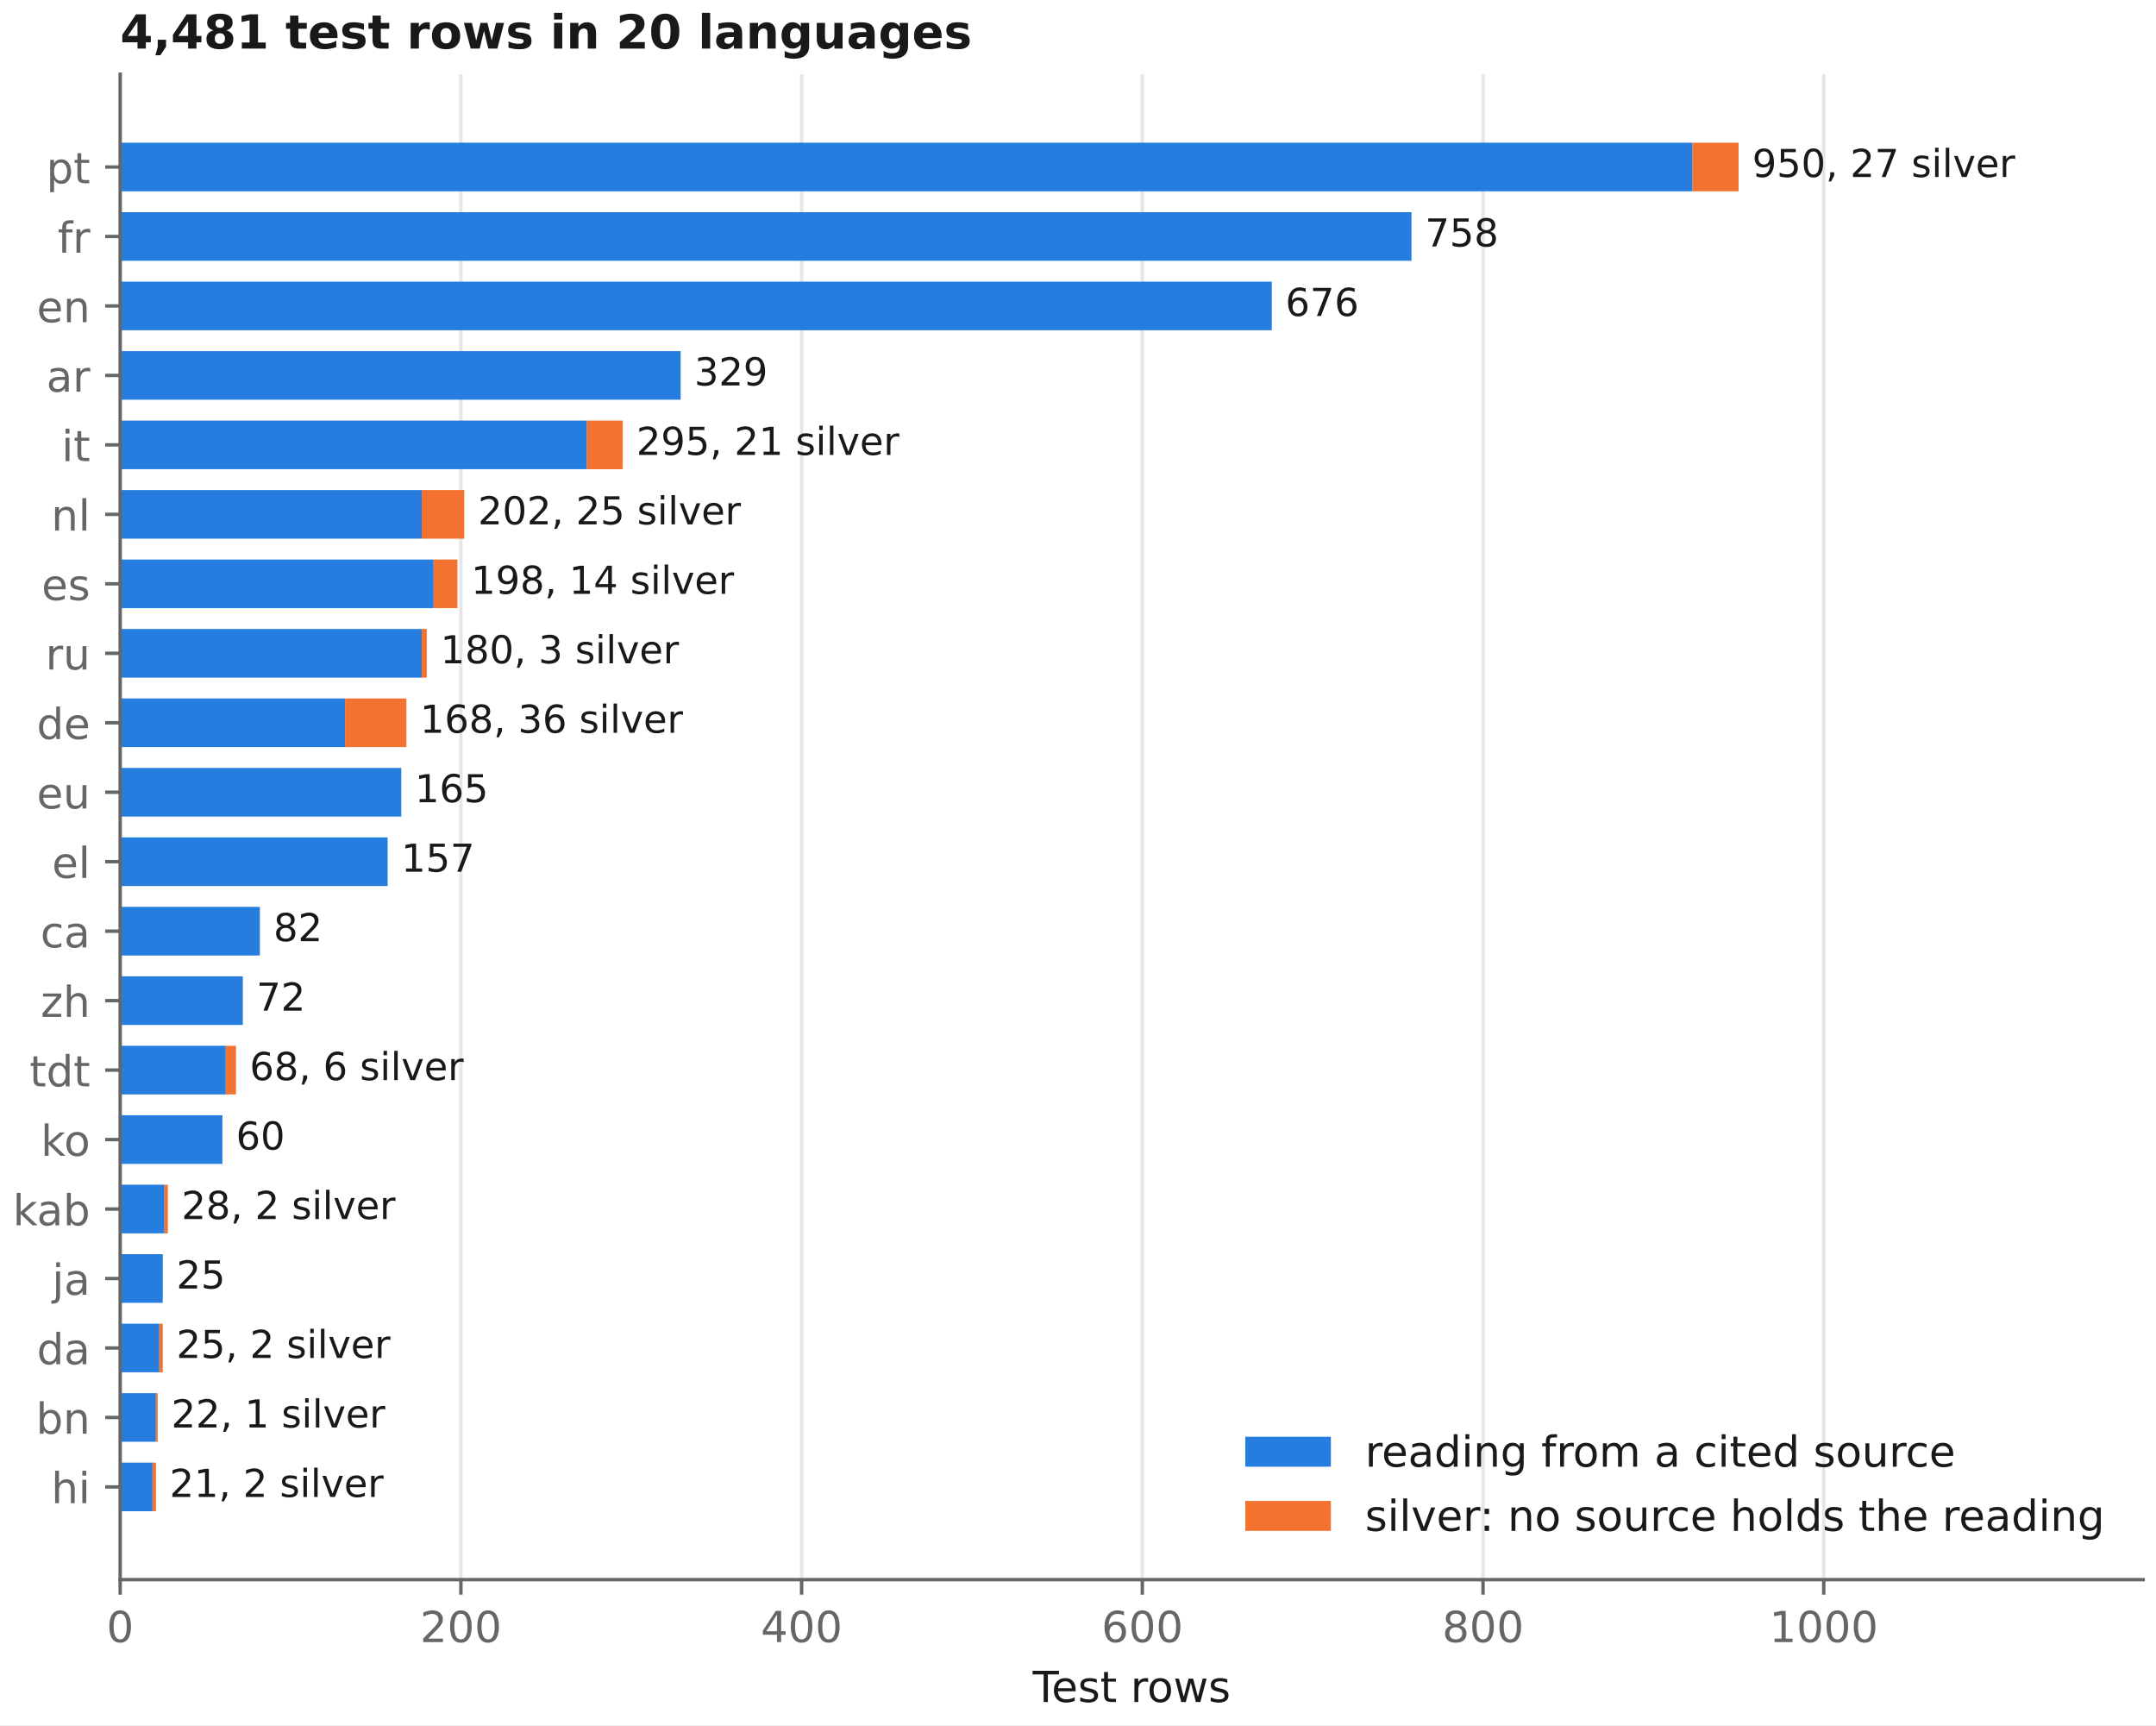
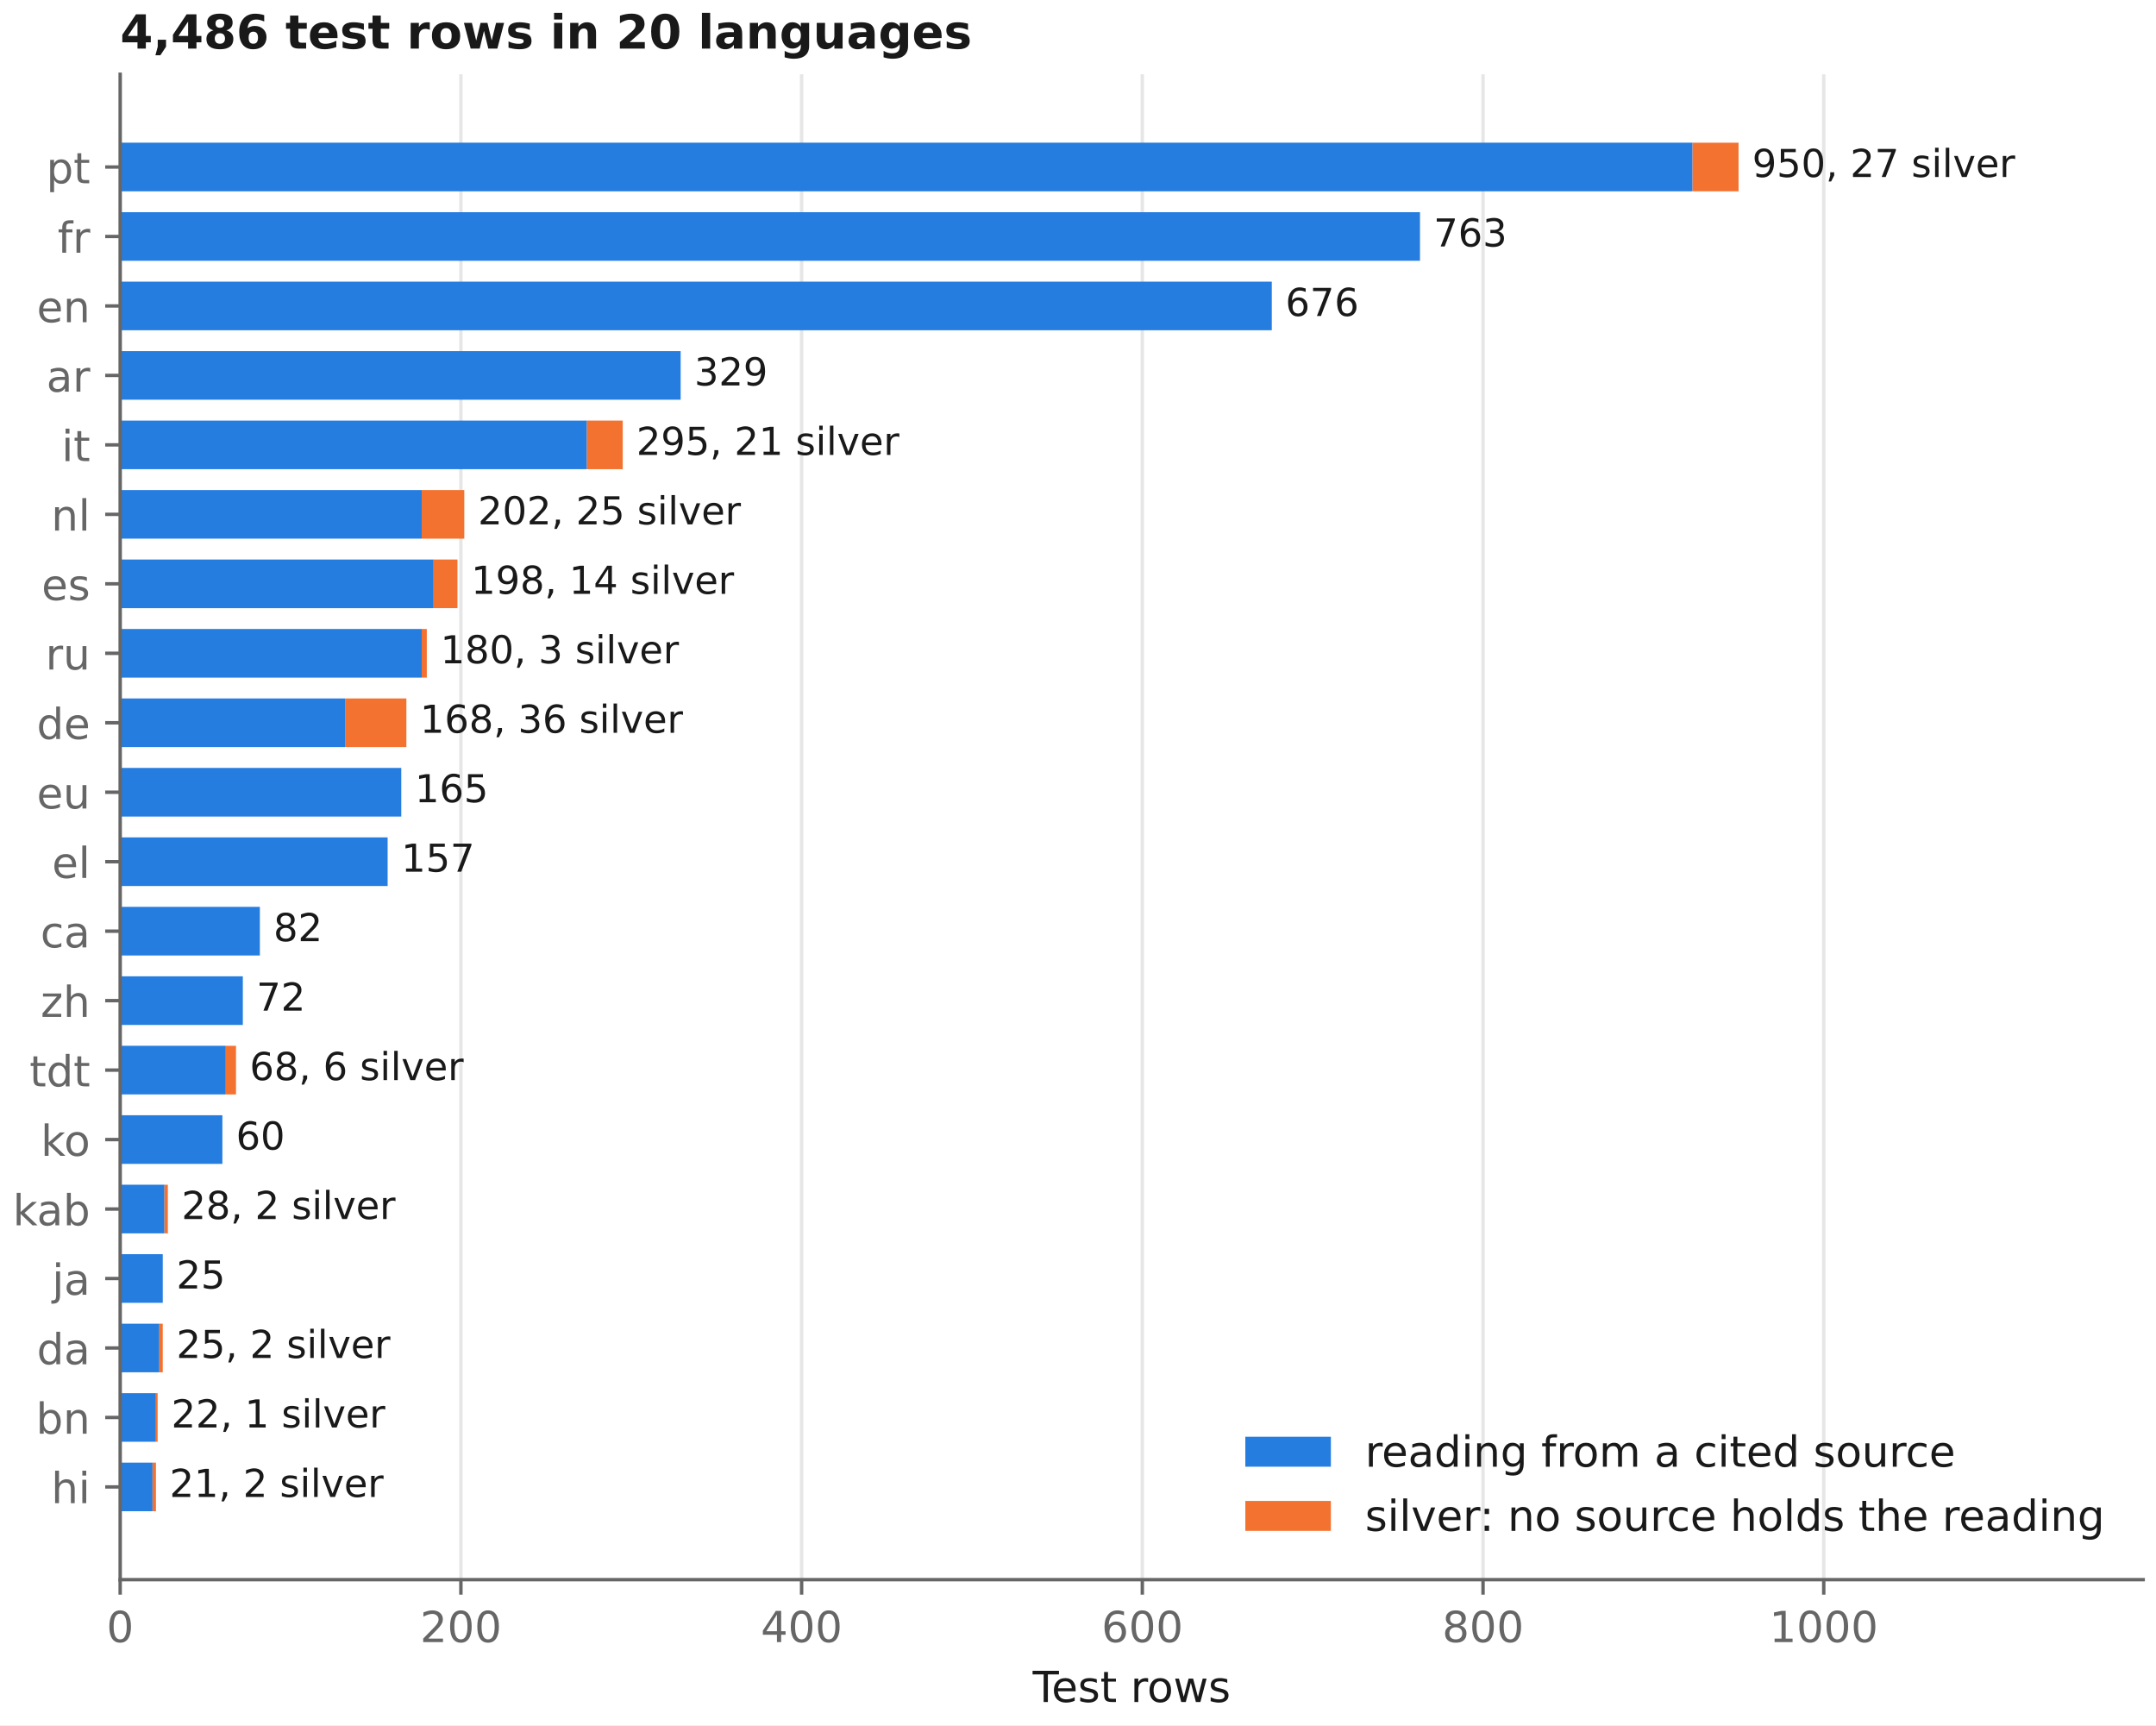
<svg xmlns="http://www.w3.org/2000/svg" xmlns:xlink="http://www.w3.org/1999/xlink" width="504pt" height="403.2pt" viewBox="0 0 504 403.2" version="1.1">
  <defs>
    <style type="text/css">*{stroke-linejoin: round; stroke-linecap: butt}</style>
  </defs>
  <g id="figure_1">
    <g id="patch_1">
      <path d="M 0 403.2  L 504 403.2  L 504 0  L 0 0  z " style="fill: #ffffff" />
    </g>
    <g id="axes_1">
      <g id="patch_2">
        <path d="M 28.092 369.2  L 501 369.2  L 501 17.359  L 28.092 17.359  z " style="fill: #ffffff" />
      </g>
      <g id="matplotlib.axis_1">
        <g id="xtick_1">
          <g id="line2d_1">
            <path d="M 28.092 369.2  L 28.092 17.359  " clip-path="url(#p5c27b86c89)" style="fill: none; stroke: #e6e6e6; stroke-width: 0.8; stroke-linecap: square" />
          </g>
          <g id="line2d_2">
            <defs>
              <path id="m0db574f044" d="M 0 0  L 0 3.5  " style="stroke: #666666; stroke-width: 0.8" />
            </defs>
            <g>
              <use xlink:href="#m0db574f044" x="28.092" y="369.2" style="fill: #666666; stroke: #666666; stroke-width: 0.8" />
            </g>
          </g>
          <g id="text_1">
            <text style="font-size: 10px; font-family: 'DejaVu Sans', 'Bitstream Vera Sans', 'Computer Modern Sans Serif', 'Lucida Grande', 'Verdana', 'Geneva', 'Lucid', 'Arial', 'Helvetica', 'Avant Garde', sans-serif; text-anchor: middle; fill: #666666" x="28.092" y="383.797" transform="rotate(-0 28.09243 383.7974)">0</text>
          </g>
        </g>
        <g id="xtick_2">
          <g id="line2d_3">
            <path d="M 107.74 369.2  L 107.74 17.359  " clip-path="url(#p5c27b86c89)" style="fill: none; stroke: #e6e6e6; stroke-width: 0.8; stroke-linecap: square" />
          </g>
          <g id="line2d_4">
            <g>
              <use xlink:href="#m0db574f044" x="107.74" y="369.2" style="fill: #666666; stroke: #666666; stroke-width: 0.8" />
            </g>
          </g>
          <g id="text_2">
            <text style="font-size: 10px; font-family: 'DejaVu Sans', 'Bitstream Vera Sans', 'Computer Modern Sans Serif', 'Lucida Grande', 'Verdana', 'Geneva', 'Lucid', 'Arial', 'Helvetica', 'Avant Garde', sans-serif; text-anchor: middle; fill: #666666" x="107.74" y="383.797" transform="rotate(-0 107.74 383.7974)">200</text>
          </g>
        </g>
        <g id="xtick_3">
          <g id="line2d_5">
            <path d="M 187.388 369.2  L 187.388 17.359  " clip-path="url(#p5c27b86c89)" style="fill: none; stroke: #e6e6e6; stroke-width: 0.8; stroke-linecap: square" />
          </g>
          <g id="line2d_6">
            <g>
              <use xlink:href="#m0db574f044" x="187.388" y="369.2" style="fill: #666666; stroke: #666666; stroke-width: 0.8" />
            </g>
          </g>
          <g id="text_3">
            <text style="font-size: 10px; font-family: 'DejaVu Sans', 'Bitstream Vera Sans', 'Computer Modern Sans Serif', 'Lucida Grande', 'Verdana', 'Geneva', 'Lucid', 'Arial', 'Helvetica', 'Avant Garde', sans-serif; text-anchor: middle; fill: #666666" x="187.388" y="383.797" transform="rotate(-0 187.3875 383.7974)">400</text>
          </g>
        </g>
        <g id="xtick_4">
          <g id="line2d_7">
            <path d="M 267.035 369.2  L 267.035 17.359  " clip-path="url(#p5c27b86c89)" style="fill: none; stroke: #e6e6e6; stroke-width: 0.8; stroke-linecap: square" />
          </g>
          <g id="line2d_8">
            <g>
              <use xlink:href="#m0db574f044" x="267.035" y="369.2" style="fill: #666666; stroke: #666666; stroke-width: 0.8" />
            </g>
          </g>
          <g id="text_4">
            <text style="font-size: 10px; font-family: 'DejaVu Sans', 'Bitstream Vera Sans', 'Computer Modern Sans Serif', 'Lucida Grande', 'Verdana', 'Geneva', 'Lucid', 'Arial', 'Helvetica', 'Avant Garde', sans-serif; text-anchor: middle; fill: #666666" x="267.035" y="383.797" transform="rotate(-0 267.0351 383.7974)">600</text>
          </g>
        </g>
        <g id="xtick_5">
          <g id="line2d_9">
            <path d="M 346.683 369.2  L 346.683 17.359  " clip-path="url(#p5c27b86c89)" style="fill: none; stroke: #e6e6e6; stroke-width: 0.8; stroke-linecap: square" />
          </g>
          <g id="line2d_10">
            <g>
              <use xlink:href="#m0db574f044" x="346.683" y="369.2" style="fill: #666666; stroke: #666666; stroke-width: 0.8" />
            </g>
          </g>
          <g id="text_5">
            <text style="font-size: 10px; font-family: 'DejaVu Sans', 'Bitstream Vera Sans', 'Computer Modern Sans Serif', 'Lucida Grande', 'Verdana', 'Geneva', 'Lucid', 'Arial', 'Helvetica', 'Avant Garde', sans-serif; text-anchor: middle; fill: #666666" x="346.683" y="383.797" transform="rotate(-0 346.6826 383.7974)">800</text>
          </g>
        </g>
        <g id="xtick_6">
          <g id="line2d_11">
            <path d="M 426.33 369.2  L 426.33 17.359  " clip-path="url(#p5c27b86c89)" style="fill: none; stroke: #e6e6e6; stroke-width: 0.8; stroke-linecap: square" />
          </g>
          <g id="line2d_12">
            <g>
              <use xlink:href="#m0db574f044" x="426.33" y="369.2" style="fill: #666666; stroke: #666666; stroke-width: 0.8" />
            </g>
          </g>
          <g id="text_6">
            <text style="font-size: 10px; font-family: 'DejaVu Sans', 'Bitstream Vera Sans', 'Computer Modern Sans Serif', 'Lucida Grande', 'Verdana', 'Geneva', 'Lucid', 'Arial', 'Helvetica', 'Avant Garde', sans-serif; text-anchor: middle; fill: #666666" x="426.33" y="383.797" transform="rotate(-0 426.3302 383.7974)">1000</text>
          </g>
        </g>
        <g id="text_7">
          <text style="font-size: 10px; font-family: 'DejaVu Sans', 'Bitstream Vera Sans', 'Computer Modern Sans Serif', 'Lucida Grande', 'Verdana', 'Geneva', 'Lucid', 'Arial', 'Helvetica', 'Avant Garde', sans-serif; text-anchor: middle; fill: #191919" x="264.546" y="397.797" transform="rotate(-0 264.5461 397.7974)">Test rows</text>
        </g>
      </g>
      <g id="matplotlib.axis_2">
        <g id="ytick_1">
          <g id="line2d_13">
            <defs>
              <path id="m9a97e96fcf" d="M 0 0  L -3.5 0  " style="stroke: #666666; stroke-width: 0.8" />
            </defs>
            <g>
              <use xlink:href="#m9a97e96fcf" x="28.092" y="347.524" style="fill: #666666; stroke: #666666; stroke-width: 0.8" />
            </g>
          </g>
          <g id="text_8">
            <text style="font-size: 10px; font-family: 'DejaVu Sans', 'Bitstream Vera Sans', 'Computer Modern Sans Serif', 'Lucida Grande', 'Verdana', 'Geneva', 'Lucid', 'Arial', 'Helvetica', 'Avant Garde', sans-serif; text-anchor: end; fill: #666666" x="21.092" y="351.323" transform="rotate(-0 21.09243 351.3235)">hi</text>
          </g>
        </g>
        <g id="ytick_2">
          <g id="line2d_14">
            <g>
              <use xlink:href="#m9a97e96fcf" x="28.092" y="331.288" style="fill: #666666; stroke: #666666; stroke-width: 0.8" />
            </g>
          </g>
          <g id="text_9">
            <text style="font-size: 10px; font-family: 'DejaVu Sans', 'Bitstream Vera Sans', 'Computer Modern Sans Serif', 'Lucida Grande', 'Verdana', 'Geneva', 'Lucid', 'Arial', 'Helvetica', 'Avant Garde', sans-serif; text-anchor: end; fill: #666666" x="21.092" y="335.087" transform="rotate(-0 21.09243 335.0872)">bn</text>
          </g>
        </g>
        <g id="ytick_3">
          <g id="line2d_15">
            <g>
              <use xlink:href="#m9a97e96fcf" x="28.092" y="315.052" style="fill: #666666; stroke: #666666; stroke-width: 0.8" />
            </g>
          </g>
          <g id="text_10">
            <text style="font-size: 10px; font-family: 'DejaVu Sans', 'Bitstream Vera Sans', 'Computer Modern Sans Serif', 'Lucida Grande', 'Verdana', 'Geneva', 'Lucid', 'Arial', 'Helvetica', 'Avant Garde', sans-serif; text-anchor: end; fill: #666666" x="21.092" y="318.851" transform="rotate(-0 21.09243 318.8508)">da</text>
          </g>
        </g>
        <g id="ytick_4">
          <g id="line2d_16">
            <g>
              <use xlink:href="#m9a97e96fcf" x="28.092" y="298.815" style="fill: #666666; stroke: #666666; stroke-width: 0.8" />
            </g>
          </g>
          <g id="text_11">
            <text style="font-size: 10px; font-family: 'DejaVu Sans', 'Bitstream Vera Sans', 'Computer Modern Sans Serif', 'Lucida Grande', 'Verdana', 'Geneva', 'Lucid', 'Arial', 'Helvetica', 'Avant Garde', sans-serif; text-anchor: end; fill: #666666" x="21.092" y="302.614" transform="rotate(-0 21.09243 302.6145)">ja</text>
          </g>
        </g>
        <g id="ytick_5">
          <g id="line2d_17">
            <g>
              <use xlink:href="#m9a97e96fcf" x="28.092" y="282.579" style="fill: #666666; stroke: #666666; stroke-width: 0.8" />
            </g>
          </g>
          <g id="text_12">
            <text style="font-size: 10px; font-family: 'DejaVu Sans', 'Bitstream Vera Sans', 'Computer Modern Sans Serif', 'Lucida Grande', 'Verdana', 'Geneva', 'Lucid', 'Arial', 'Helvetica', 'Avant Garde', sans-serif; text-anchor: end; fill: #666666" x="21.092" y="286.378" transform="rotate(-0 21.09243 286.3782)">kab</text>
          </g>
        </g>
        <g id="ytick_6">
          <g id="line2d_18">
            <g>
              <use xlink:href="#m9a97e96fcf" x="28.092" y="266.343" style="fill: #666666; stroke: #666666; stroke-width: 0.8" />
            </g>
          </g>
          <g id="text_13">
            <text style="font-size: 10px; font-family: 'DejaVu Sans', 'Bitstream Vera Sans', 'Computer Modern Sans Serif', 'Lucida Grande', 'Verdana', 'Geneva', 'Lucid', 'Arial', 'Helvetica', 'Avant Garde', sans-serif; text-anchor: end; fill: #666666" x="21.092" y="270.142" transform="rotate(-0 21.09243 270.1418)">ko</text>
          </g>
        </g>
        <g id="ytick_7">
          <g id="line2d_19">
            <g>
              <use xlink:href="#m9a97e96fcf" x="28.092" y="250.106" style="fill: #666666; stroke: #666666; stroke-width: 0.8" />
            </g>
          </g>
          <g id="text_14">
            <text style="font-size: 10px; font-family: 'DejaVu Sans', 'Bitstream Vera Sans', 'Computer Modern Sans Serif', 'Lucida Grande', 'Verdana', 'Geneva', 'Lucid', 'Arial', 'Helvetica', 'Avant Garde', sans-serif; text-anchor: end; fill: #666666" x="21.092" y="253.906" transform="rotate(-0 21.09243 253.9055)">tdt</text>
          </g>
        </g>
        <g id="ytick_8">
          <g id="line2d_20">
            <g>
              <use xlink:href="#m9a97e96fcf" x="28.092" y="233.87" style="fill: #666666; stroke: #666666; stroke-width: 0.8" />
            </g>
          </g>
          <g id="text_15">
            <text style="font-size: 10px; font-family: 'DejaVu Sans', 'Bitstream Vera Sans', 'Computer Modern Sans Serif', 'Lucida Grande', 'Verdana', 'Geneva', 'Lucid', 'Arial', 'Helvetica', 'Avant Garde', sans-serif; text-anchor: end; fill: #666666" x="21.092" y="237.669" transform="rotate(-0 21.09243 237.6692)">zh</text>
          </g>
        </g>
        <g id="ytick_9">
          <g id="line2d_21">
            <g>
              <use xlink:href="#m9a97e96fcf" x="28.092" y="217.634" style="fill: #666666; stroke: #666666; stroke-width: 0.8" />
            </g>
          </g>
          <g id="text_16">
            <text style="font-size: 10px; font-family: 'DejaVu Sans', 'Bitstream Vera Sans', 'Computer Modern Sans Serif', 'Lucida Grande', 'Verdana', 'Geneva', 'Lucid', 'Arial', 'Helvetica', 'Avant Garde', sans-serif; text-anchor: end; fill: #666666" x="21.092" y="221.432" transform="rotate(-0 21.09243 221.4325)">ca</text>
          </g>
        </g>
        <g id="ytick_10">
          <g id="line2d_22">
            <g>
              <use xlink:href="#m9a97e96fcf" x="28.092" y="201.397" style="fill: #666666; stroke: #666666; stroke-width: 0.8" />
            </g>
          </g>
          <g id="text_17">
            <text style="font-size: 10px; font-family: 'DejaVu Sans', 'Bitstream Vera Sans', 'Computer Modern Sans Serif', 'Lucida Grande', 'Verdana', 'Geneva', 'Lucid', 'Arial', 'Helvetica', 'Avant Garde', sans-serif; text-anchor: end; fill: #666666" x="21.092" y="205.197" transform="rotate(-0 21.09243 205.1965)">el</text>
          </g>
        </g>
        <g id="ytick_11">
          <g id="line2d_23">
            <g>
              <use xlink:href="#m9a97e96fcf" x="28.092" y="185.161" style="fill: #666666; stroke: #666666; stroke-width: 0.8" />
            </g>
          </g>
          <g id="text_18">
            <text style="font-size: 10px; font-family: 'DejaVu Sans', 'Bitstream Vera Sans', 'Computer Modern Sans Serif', 'Lucida Grande', 'Verdana', 'Geneva', 'Lucid', 'Arial', 'Helvetica', 'Avant Garde', sans-serif; text-anchor: end; fill: #666666" x="21.092" y="188.96" transform="rotate(-0 21.09243 188.9598)">eu</text>
          </g>
        </g>
        <g id="ytick_12">
          <g id="line2d_24">
            <g>
              <use xlink:href="#m9a97e96fcf" x="28.092" y="168.925" style="fill: #666666; stroke: #666666; stroke-width: 0.8" />
            </g>
          </g>
          <g id="text_19">
            <text style="font-size: 10px; font-family: 'DejaVu Sans', 'Bitstream Vera Sans', 'Computer Modern Sans Serif', 'Lucida Grande', 'Verdana', 'Geneva', 'Lucid', 'Arial', 'Helvetica', 'Avant Garde', sans-serif; text-anchor: end; fill: #666666" x="21.092" y="172.724" transform="rotate(-0 21.09243 172.7239)">de</text>
          </g>
        </g>
        <g id="ytick_13">
          <g id="line2d_25">
            <g>
              <use xlink:href="#m9a97e96fcf" x="28.092" y="152.688" style="fill: #666666; stroke: #666666; stroke-width: 0.8" />
            </g>
          </g>
          <g id="text_20">
            <text style="font-size: 10px; font-family: 'DejaVu Sans', 'Bitstream Vera Sans', 'Computer Modern Sans Serif', 'Lucida Grande', 'Verdana', 'Geneva', 'Lucid', 'Arial', 'Helvetica', 'Avant Garde', sans-serif; text-anchor: end; fill: #666666" x="21.092" y="156.487" transform="rotate(-0 21.09243 156.4871)">ru</text>
          </g>
        </g>
        <g id="ytick_14">
          <g id="line2d_26">
            <g>
              <use xlink:href="#m9a97e96fcf" x="28.092" y="136.452" style="fill: #666666; stroke: #666666; stroke-width: 0.8" />
            </g>
          </g>
          <g id="text_21">
            <text style="font-size: 10px; font-family: 'DejaVu Sans', 'Bitstream Vera Sans', 'Computer Modern Sans Serif', 'Lucida Grande', 'Verdana', 'Geneva', 'Lucid', 'Arial', 'Helvetica', 'Avant Garde', sans-serif; text-anchor: end; fill: #666666" x="21.092" y="140.251" transform="rotate(-0 21.09243 140.2508)">es</text>
          </g>
        </g>
        <g id="ytick_15">
          <g id="line2d_27">
            <g>
              <use xlink:href="#m9a97e96fcf" x="28.092" y="120.216" style="fill: #666666; stroke: #666666; stroke-width: 0.8" />
            </g>
          </g>
          <g id="text_22">
            <text style="font-size: 10px; font-family: 'DejaVu Sans', 'Bitstream Vera Sans', 'Computer Modern Sans Serif', 'Lucida Grande', 'Verdana', 'Geneva', 'Lucid', 'Arial', 'Helvetica', 'Avant Garde', sans-serif; text-anchor: end; fill: #666666" x="21.092" y="124.015" transform="rotate(-0 21.09243 124.0149)">nl</text>
          </g>
        </g>
        <g id="ytick_16">
          <g id="line2d_28">
            <g>
              <use xlink:href="#m9a97e96fcf" x="28.092" y="103.979" style="fill: #666666; stroke: #666666; stroke-width: 0.8" />
            </g>
          </g>
          <g id="text_23">
            <text style="font-size: 10px; font-family: 'DejaVu Sans', 'Bitstream Vera Sans', 'Computer Modern Sans Serif', 'Lucida Grande', 'Verdana', 'Geneva', 'Lucid', 'Arial', 'Helvetica', 'Avant Garde', sans-serif; text-anchor: end; fill: #666666" x="21.092" y="107.779" transform="rotate(-0 21.09243 107.7786)">it</text>
          </g>
        </g>
        <g id="ytick_17">
          <g id="line2d_29">
            <g>
              <use xlink:href="#m9a97e96fcf" x="28.092" y="87.743" style="fill: #666666; stroke: #666666; stroke-width: 0.8" />
            </g>
          </g>
          <g id="text_24">
            <text style="font-size: 10px; font-family: 'DejaVu Sans', 'Bitstream Vera Sans', 'Computer Modern Sans Serif', 'Lucida Grande', 'Verdana', 'Geneva', 'Lucid', 'Arial', 'Helvetica', 'Avant Garde', sans-serif; text-anchor: end; fill: #666666" x="21.092" y="91.542" transform="rotate(-0 21.09243 91.54183)">ar</text>
          </g>
        </g>
        <g id="ytick_18">
          <g id="line2d_30">
            <g>
              <use xlink:href="#m9a97e96fcf" x="28.092" y="71.507" style="fill: #666666; stroke: #666666; stroke-width: 0.8" />
            </g>
          </g>
          <g id="text_25">
            <text style="font-size: 10px; font-family: 'DejaVu Sans', 'Bitstream Vera Sans', 'Computer Modern Sans Serif', 'Lucida Grande', 'Verdana', 'Geneva', 'Lucid', 'Arial', 'Helvetica', 'Avant Garde', sans-serif; text-anchor: end; fill: #666666" x="21.092" y="75.306" transform="rotate(-0 21.09243 75.3055)">en</text>
          </g>
        </g>
        <g id="ytick_19">
          <g id="line2d_31">
            <g>
              <use xlink:href="#m9a97e96fcf" x="28.092" y="55.27" style="fill: #666666; stroke: #666666; stroke-width: 0.8" />
            </g>
          </g>
          <g id="text_26">
            <text style="font-size: 10px; font-family: 'DejaVu Sans', 'Bitstream Vera Sans', 'Computer Modern Sans Serif', 'Lucida Grande', 'Verdana', 'Geneva', 'Lucid', 'Arial', 'Helvetica', 'Avant Garde', sans-serif; text-anchor: end; fill: #666666" x="21.092" y="59.07" transform="rotate(-0 21.09243 59.06957)">fr</text>
          </g>
        </g>
        <g id="ytick_20">
          <g id="line2d_32">
            <g>
              <use xlink:href="#m9a97e96fcf" x="28.092" y="39.034" style="fill: #666666; stroke: #666666; stroke-width: 0.8" />
            </g>
          </g>
          <g id="text_27">
            <text style="font-size: 10px; font-family: 'DejaVu Sans', 'Bitstream Vera Sans', 'Computer Modern Sans Serif', 'Lucida Grande', 'Verdana', 'Geneva', 'Lucid', 'Arial', 'Helvetica', 'Avant Garde', sans-serif; text-anchor: end; fill: #666666" x="21.092" y="42.833" transform="rotate(-0 21.09243 42.83285)">pt</text>
          </g>
        </g>
      </g>
      <g id="patch_3">
        <path d="M 28.092 353.207  L 35.659 353.207  L 35.659 341.842  L 28.092 341.842  z " clip-path="url(#p5c27b86c89)" style="fill: #257de0" />
      </g>
      <g id="patch_4">
        <path d="M 28.092 336.971  L 36.455 336.971  L 36.455 325.605  L 28.092 325.605  z " clip-path="url(#p5c27b86c89)" style="fill: #257de0" />
      </g>
      <g id="patch_5">
        <path d="M 28.092 320.734  L 37.252 320.734  L 37.252 309.369  L 28.092 309.369  z " clip-path="url(#p5c27b86c89)" style="fill: #257de0" />
      </g>
      <g id="patch_6">
        <path d="M 28.092 304.498  L 38.048 304.498  L 38.048 293.133  L 28.092 293.133  z " clip-path="url(#p5c27b86c89)" style="fill: #257de0" />
      </g>
      <g id="patch_7">
        <path d="M 28.092 288.262  L 38.447 288.262  L 38.447 276.896  L 28.092 276.896  z " clip-path="url(#p5c27b86c89)" style="fill: #257de0" />
      </g>
      <g id="patch_8">
        <path d="M 28.092 272.025  L 51.987 272.025  L 51.987 260.66  L 28.092 260.66  z " clip-path="url(#p5c27b86c89)" style="fill: #257de0" />
      </g>
      <g id="patch_9">
        <path d="M 28.092 255.789  L 52.783 255.789  L 52.783 244.424  L 28.092 244.424  z " clip-path="url(#p5c27b86c89)" style="fill: #257de0" />
      </g>
      <g id="patch_10">
        <path d="M 28.092 239.553  L 56.766 239.553  L 56.766 228.187  L 28.092 228.187  z " clip-path="url(#p5c27b86c89)" style="fill: #257de0" />
      </g>
      <g id="patch_11">
        <path d="M 28.092 223.316  L 60.748 223.316  L 60.748 211.951  L 28.092 211.951  z " clip-path="url(#p5c27b86c89)" style="fill: #257de0" />
      </g>
      <g id="patch_12">
        <path d="M 28.092 207.08  L 90.616 207.08  L 90.616 195.715  L 28.092 195.715  z " clip-path="url(#p5c27b86c89)" style="fill: #257de0" />
      </g>
      <g id="patch_13">
        <path d="M 28.092 190.844  L 93.802 190.844  L 93.802 179.478  L 28.092 179.478  z " clip-path="url(#p5c27b86c89)" style="fill: #257de0" />
      </g>
      <g id="patch_14">
        <path d="M 28.092 174.607  L 80.66 174.607  L 80.66 163.242  L 28.092 163.242  z " clip-path="url(#p5c27b86c89)" style="fill: #257de0" />
      </g>
      <g id="patch_15">
        <path d="M 28.092 158.371  L 98.581 158.371  L 98.581 147.006  L 28.092 147.006  z " clip-path="url(#p5c27b86c89)" style="fill: #257de0" />
      </g>
      <g id="patch_16">
        <path d="M 28.092 142.135  L 101.368 142.135  L 101.368 130.769  L 28.092 130.769  z " clip-path="url(#p5c27b86c89)" style="fill: #257de0" />
      </g>
      <g id="patch_17">
        <path d="M 28.092 125.898  L 98.581 125.898  L 98.581 114.533  L 28.092 114.533  z " clip-path="url(#p5c27b86c89)" style="fill: #257de0" />
      </g>
      <g id="patch_18">
        <path d="M 28.092 109.662  L 137.21 109.662  L 137.21 98.297  L 28.092 98.297  z " clip-path="url(#p5c27b86c89)" style="fill: #257de0" />
      </g>
      <g id="patch_19">
        <path d="M 28.092 93.426  L 159.113 93.426  L 159.113 82.06  L 28.092 82.06  z " clip-path="url(#p5c27b86c89)" style="fill: #257de0" />
      </g>
      <g id="patch_20">
        <path d="M 28.092 77.189  L 297.301 77.189  L 297.301 65.824  L 28.092 65.824  z " clip-path="url(#p5c27b86c89)" style="fill: #257de0" />
      </g>
      <g id="patch_21">
-         <path d="M 28.092 60.953  L 329.957 60.953  L 329.957 49.588  L 28.092 49.588  z " clip-path="url(#p5c27b86c89)" style="fill: #257de0" />
+         <path d="M 28.092 60.953  L 331.948 60.953  L 331.948 49.588  L 28.092 49.588  z " clip-path="url(#p5c27b86c89)" style="fill: #257de0" />
      </g>
      <g id="patch_22">
        <path d="M 28.092 44.717  L 395.666 44.717  L 395.666 33.351  L 28.092 33.351  z " clip-path="url(#p5c27b86c89)" style="fill: #257de0" />
      </g>
      <g id="patch_23">
        <path d="M 35.659 353.207  L 36.455 353.207  L 36.455 341.842  L 35.659 341.842  z " clip-path="url(#p5c27b86c89)" style="fill: #f47230" />
      </g>
      <g id="patch_24">
        <path d="M 36.455 336.971  L 36.854 336.971  L 36.854 325.605  L 36.455 325.605  z " clip-path="url(#p5c27b86c89)" style="fill: #f47230" />
      </g>
      <g id="patch_25">
        <path d="M 37.252 320.734  L 38.048 320.734  L 38.048 309.369  L 37.252 309.369  z " clip-path="url(#p5c27b86c89)" style="fill: #f47230" />
      </g>
      <g id="patch_26">
        <path d="M 38.048 304.498  L 38.048 304.498  L 38.048 293.133  L 38.048 293.133  z " clip-path="url(#p5c27b86c89)" style="fill: #f47230" />
      </g>
      <g id="patch_27">
        <path d="M 38.447 288.262  L 39.243 288.262  L 39.243 276.896  L 38.447 276.896  z " clip-path="url(#p5c27b86c89)" style="fill: #f47230" />
      </g>
      <g id="patch_28">
        <path d="M 51.987 272.025  L 51.987 272.025  L 51.987 260.66  L 51.987 260.66  z " clip-path="url(#p5c27b86c89)" style="fill: #f47230" />
      </g>
      <g id="patch_29">
        <path d="M 52.783 255.789  L 55.173 255.789  L 55.173 244.424  L 52.783 244.424  z " clip-path="url(#p5c27b86c89)" style="fill: #f47230" />
      </g>
      <g id="patch_30">
        <path d="M 56.766 239.553  L 56.766 239.553  L 56.766 228.187  L 56.766 228.187  z " clip-path="url(#p5c27b86c89)" style="fill: #f47230" />
      </g>
      <g id="patch_31">
        <path d="M 60.748 223.316  L 60.748 223.316  L 60.748 211.951  L 60.748 211.951  z " clip-path="url(#p5c27b86c89)" style="fill: #f47230" />
      </g>
      <g id="patch_32">
        <path d="M 90.616 207.08  L 90.616 207.08  L 90.616 195.715  L 90.616 195.715  z " clip-path="url(#p5c27b86c89)" style="fill: #f47230" />
      </g>
      <g id="patch_33">
        <path d="M 93.802 190.844  L 93.802 190.844  L 93.802 179.478  L 93.802 179.478  z " clip-path="url(#p5c27b86c89)" style="fill: #f47230" />
      </g>
      <g id="patch_34">
        <path d="M 80.66 174.607  L 94.996 174.607  L 94.996 163.242  L 80.66 163.242  z " clip-path="url(#p5c27b86c89)" style="fill: #f47230" />
      </g>
      <g id="patch_35">
        <path d="M 98.581 158.371  L 99.775 158.371  L 99.775 147.006  L 98.581 147.006  z " clip-path="url(#p5c27b86c89)" style="fill: #f47230" />
      </g>
      <g id="patch_36">
        <path d="M 101.368 142.135  L 106.944 142.135  L 106.944 130.769  L 101.368 130.769  z " clip-path="url(#p5c27b86c89)" style="fill: #f47230" />
      </g>
      <g id="patch_37">
        <path d="M 98.581 125.898  L 108.536 125.898  L 108.536 114.533  L 98.581 114.533  z " clip-path="url(#p5c27b86c89)" style="fill: #f47230" />
      </g>
      <g id="patch_38">
        <path d="M 137.21 109.662  L 145.573 109.662  L 145.573 98.297  L 137.21 98.297  z " clip-path="url(#p5c27b86c89)" style="fill: #f47230" />
      </g>
      <g id="patch_39">
        <path d="M 159.113 93.426  L 159.113 93.426  L 159.113 82.06  L 159.113 82.06  z " clip-path="url(#p5c27b86c89)" style="fill: #f47230" />
      </g>
      <g id="patch_40">
        <path d="M 297.301 77.189  L 297.301 77.189  L 297.301 65.824  L 297.301 65.824  z " clip-path="url(#p5c27b86c89)" style="fill: #f47230" />
      </g>
      <g id="patch_41">
-         <path d="M 329.957 60.953  L 329.957 60.953  L 329.957 49.588  L 329.957 49.588  z " clip-path="url(#p5c27b86c89)" style="fill: #f47230" />
+         <path d="M 331.948 60.953  L 331.948 60.953  L 331.948 49.588  L 331.948 49.588  z " clip-path="url(#p5c27b86c89)" style="fill: #f47230" />
      </g>
      <g id="patch_42">
        <path d="M 395.666 44.717  L 406.418 44.717  L 406.418 33.351  L 395.666 33.351  z " clip-path="url(#p5c27b86c89)" style="fill: #f47230" />
      </g>
      <g id="patch_43">
        <path d="M 28.092 369.2  L 28.092 17.359  " style="fill: none; stroke: #666666; stroke-width: 0.8; stroke-linejoin: miter; stroke-linecap: square" />
      </g>
      <g id="patch_44">
        <path d="M 28.092 369.2  L 501 369.2  " style="fill: none; stroke: #666666; stroke-width: 0.8; stroke-linejoin: miter; stroke-linecap: square" />
      </g>
      <g id="text_28">
        <text style="font-size: 9px; font-family: 'DejaVu Sans', 'Bitstream Vera Sans', 'Computer Modern Sans Serif', 'Lucida Grande', 'Verdana', 'Geneva', 'Lucid', 'Arial', 'Helvetica', 'Avant Garde', sans-serif; text-anchor: start; fill: #191919" x="39.641" y="349.863" transform="rotate(-0 39.64132 349.8625)">21, 2 silver</text>
      </g>
      <g id="text_29">
        <text style="font-size: 9px; font-family: 'DejaVu Sans', 'Bitstream Vera Sans', 'Computer Modern Sans Serif', 'Lucida Grande', 'Verdana', 'Geneva', 'Lucid', 'Arial', 'Helvetica', 'Avant Garde', sans-serif; text-anchor: start; fill: #191919" x="40.04" y="333.626" transform="rotate(-0 40.03956 333.6262)">22, 1 silver</text>
      </g>
      <g id="text_30">
        <text style="font-size: 9px; font-family: 'DejaVu Sans', 'Bitstream Vera Sans', 'Computer Modern Sans Serif', 'Lucida Grande', 'Verdana', 'Geneva', 'Lucid', 'Arial', 'Helvetica', 'Avant Garde', sans-serif; text-anchor: start; fill: #191919" x="41.234" y="317.39" transform="rotate(-0 41.23427 317.3898)">25, 2 silver</text>
      </g>
      <g id="text_31">
        <text style="font-size: 9px; font-family: 'DejaVu Sans', 'Bitstream Vera Sans', 'Computer Modern Sans Serif', 'Lucida Grande', 'Verdana', 'Geneva', 'Lucid', 'Arial', 'Helvetica', 'Avant Garde', sans-serif; text-anchor: start; fill: #191919" x="41.234" y="301.153" transform="rotate(-0 41.23427 301.1532)">25</text>
      </g>
      <g id="text_32">
        <text style="font-size: 9px; font-family: 'DejaVu Sans', 'Bitstream Vera Sans', 'Computer Modern Sans Serif', 'Lucida Grande', 'Verdana', 'Geneva', 'Lucid', 'Arial', 'Helvetica', 'Avant Garde', sans-serif; text-anchor: start; fill: #191919" x="42.429" y="284.917" transform="rotate(-0 42.42899 284.9172)">28, 2 silver</text>
      </g>
      <g id="text_33">
        <text style="font-size: 9px; font-family: 'DejaVu Sans', 'Bitstream Vera Sans', 'Computer Modern Sans Serif', 'Lucida Grande', 'Verdana', 'Geneva', 'Lucid', 'Arial', 'Helvetica', 'Avant Garde', sans-serif; text-anchor: start; fill: #191919" x="55.173" y="268.681" transform="rotate(-0 55.1726 268.6805)">60</text>
      </g>
      <g id="text_34">
        <text style="font-size: 9px; font-family: 'DejaVu Sans', 'Bitstream Vera Sans', 'Computer Modern Sans Serif', 'Lucida Grande', 'Verdana', 'Geneva', 'Lucid', 'Arial', 'Helvetica', 'Avant Garde', sans-serif; text-anchor: start; fill: #191919" x="58.358" y="252.445" transform="rotate(-0 58.3585 252.4445)">68, 6 silver</text>
      </g>
      <g id="text_35">
        <text style="font-size: 9px; font-family: 'DejaVu Sans', 'Bitstream Vera Sans', 'Computer Modern Sans Serif', 'Lucida Grande', 'Verdana', 'Geneva', 'Lucid', 'Arial', 'Helvetica', 'Avant Garde', sans-serif; text-anchor: start; fill: #191919" x="59.951" y="236.208" transform="rotate(-0 59.95145 236.2079)">72</text>
      </g>
      <g id="text_36">
        <text style="font-size: 9px; font-family: 'DejaVu Sans', 'Bitstream Vera Sans', 'Computer Modern Sans Serif', 'Lucida Grande', 'Verdana', 'Geneva', 'Lucid', 'Arial', 'Helvetica', 'Avant Garde', sans-serif; text-anchor: start; fill: #191919" x="63.934" y="219.972" transform="rotate(-0 63.93382 219.9715)">82</text>
      </g>
      <g id="text_37">
        <text style="font-size: 9px; font-family: 'DejaVu Sans', 'Bitstream Vera Sans', 'Computer Modern Sans Serif', 'Lucida Grande', 'Verdana', 'Geneva', 'Lucid', 'Arial', 'Helvetica', 'Avant Garde', sans-serif; text-anchor: start; fill: #191919" x="93.802" y="203.735" transform="rotate(-0 93.80166 203.7352)">157</text>
      </g>
      <g id="text_38">
        <text style="font-size: 9px; font-family: 'DejaVu Sans', 'Bitstream Vera Sans', 'Computer Modern Sans Serif', 'Lucida Grande', 'Verdana', 'Geneva', 'Lucid', 'Arial', 'Helvetica', 'Avant Garde', sans-serif; text-anchor: start; fill: #191919" x="96.988" y="187.499" transform="rotate(-0 96.98756 187.4989)">165</text>
      </g>
      <g id="text_39">
        <text style="font-size: 9px; font-family: 'DejaVu Sans', 'Bitstream Vera Sans', 'Computer Modern Sans Serif', 'Lucida Grande', 'Verdana', 'Geneva', 'Lucid', 'Arial', 'Helvetica', 'Avant Garde', sans-serif; text-anchor: start; fill: #191919" x="98.182" y="171.263" transform="rotate(-0 98.18227 171.2629)">168, 36 silver</text>
      </g>
      <g id="text_40">
        <text style="font-size: 9px; font-family: 'DejaVu Sans', 'Bitstream Vera Sans', 'Computer Modern Sans Serif', 'Lucida Grande', 'Verdana', 'Geneva', 'Lucid', 'Arial', 'Helvetica', 'Avant Garde', sans-serif; text-anchor: start; fill: #191919" x="102.961" y="155.027" transform="rotate(-0 102.9611 155.0266)">180, 3 silver</text>
      </g>
      <g id="text_41">
        <text style="font-size: 9px; font-family: 'DejaVu Sans', 'Bitstream Vera Sans', 'Computer Modern Sans Serif', 'Lucida Grande', 'Verdana', 'Geneva', 'Lucid', 'Arial', 'Helvetica', 'Avant Garde', sans-serif; text-anchor: start; fill: #191919" x="110.129" y="138.79" transform="rotate(-0 110.1294 138.7902)">198, 14 silver</text>
      </g>
      <g id="text_42">
        <text style="font-size: 9px; font-family: 'DejaVu Sans', 'Bitstream Vera Sans', 'Computer Modern Sans Serif', 'Lucida Grande', 'Verdana', 'Geneva', 'Lucid', 'Arial', 'Helvetica', 'Avant Garde', sans-serif; text-anchor: start; fill: #191919" x="111.722" y="122.554" transform="rotate(-0 111.7224 122.5539)">202, 25 silver</text>
      </g>
      <g id="text_43">
        <text style="font-size: 9px; font-family: 'DejaVu Sans', 'Bitstream Vera Sans', 'Computer Modern Sans Serif', 'Lucida Grande', 'Verdana', 'Geneva', 'Lucid', 'Arial', 'Helvetica', 'Avant Garde', sans-serif; text-anchor: start; fill: #191919" x="148.758" y="106.318" transform="rotate(-0 148.7585 106.3176)">295, 21 silver</text>
      </g>
      <g id="text_44">
        <text style="font-size: 9px; font-family: 'DejaVu Sans', 'Bitstream Vera Sans', 'Computer Modern Sans Serif', 'Lucida Grande', 'Verdana', 'Geneva', 'Lucid', 'Arial', 'Helvetica', 'Avant Garde', sans-serif; text-anchor: start; fill: #191919" x="162.299" y="90.081" transform="rotate(-0 162.2986 90.0809)">329</text>
      </g>
      <g id="text_45">
        <text style="font-size: 9px; font-family: 'DejaVu Sans', 'Bitstream Vera Sans', 'Computer Modern Sans Serif', 'Lucida Grande', 'Verdana', 'Geneva', 'Lucid', 'Arial', 'Helvetica', 'Avant Garde', sans-serif; text-anchor: start; fill: #191919" x="300.487" y="73.845" transform="rotate(-0 300.4871 73.84457)">676</text>
      </g>
      <g id="text_46">
-         <text style="font-size: 9px; font-family: 'DejaVu Sans', 'Bitstream Vera Sans', 'Computer Modern Sans Serif', 'Lucida Grande', 'Verdana', 'Geneva', 'Lucid', 'Arial', 'Helvetica', 'Avant Garde', sans-serif; text-anchor: start; fill: #191919" x="333.143" y="57.608" transform="rotate(-0 333.1425 57.60824)">758</text>
+         <text style="font-size: 9px; font-family: 'DejaVu Sans', 'Bitstream Vera Sans', 'Computer Modern Sans Serif', 'Lucida Grande', 'Verdana', 'Geneva', 'Lucid', 'Arial', 'Helvetica', 'Avant Garde', sans-serif; text-anchor: start; fill: #191919" x="335.134" y="57.608" transform="rotate(-0 335.1337 57.60824)">763</text>
      </g>
      <g id="text_47">
        <text style="font-size: 9px; font-family: 'DejaVu Sans', 'Bitstream Vera Sans', 'Computer Modern Sans Serif', 'Lucida Grande', 'Verdana', 'Geneva', 'Lucid', 'Arial', 'Helvetica', 'Avant Garde', sans-serif; text-anchor: start; fill: #191919" x="409.604" y="41.372" transform="rotate(-0 409.6042 41.37226)">950, 27 silver</text>
      </g>
      <g id="text_48">
-         <text style="font-weight: 700; font-size: 11px; font-family: 'DejaVu Sans', 'Bitstream Vera Sans', 'Computer Modern Sans Serif', 'Lucida Grande', 'Verdana', 'Geneva', 'Lucid', 'Arial', 'Helvetica', 'Avant Garde', sans-serif; text-anchor: start; fill: #191919" x="28.092" y="11.359" transform="rotate(-0 28.09243 11.35852)">4,481 test rows in 20 languages</text>
+         <text style="font-weight: 700; font-size: 11px; font-family: 'DejaVu Sans', 'Bitstream Vera Sans', 'Computer Modern Sans Serif', 'Lucida Grande', 'Verdana', 'Geneva', 'Lucid', 'Arial', 'Helvetica', 'Avant Garde', sans-serif; text-anchor: start; fill: #191919" x="28.092" y="11.359" transform="rotate(-0 28.09243 11.35852)">4,486 test rows in 20 languages</text>
      </g>
      <g id="legend_1">
        <g id="patch_45">
          <path d="M 291.115 342.797  L 311.115 342.797  L 311.115 335.797  L 291.115 335.797  z " style="fill: #257de0" />
        </g>
        <g id="text_49">
          <text style="font-size: 10px; font-family: 'DejaVu Sans', 'Bitstream Vera Sans', 'Computer Modern Sans Serif', 'Lucida Grande', 'Verdana', 'Geneva', 'Lucid', 'Arial', 'Helvetica', 'Avant Garde', sans-serif; text-anchor: start; fill: #191919" x="319.115" y="342.797" transform="rotate(-0 319.1154 342.7966)">reading from a cited source</text>
        </g>
        <g id="patch_46">
          <path d="M 291.115 357.797  L 311.115 357.797  L 311.115 350.797  L 291.115 350.797  z " style="fill: #f47230" />
        </g>
        <g id="text_50">
          <text style="font-size: 10px; font-family: 'DejaVu Sans', 'Bitstream Vera Sans', 'Computer Modern Sans Serif', 'Lucida Grande', 'Verdana', 'Geneva', 'Lucid', 'Arial', 'Helvetica', 'Avant Garde', sans-serif; text-anchor: start; fill: #191919" x="319.115" y="357.797" transform="rotate(-0 319.1154 357.7974)">silver: no source holds the reading</text>
        </g>
      </g>
    </g>
  </g>
  <defs>
    <clipPath id="p5c27b86c89">
      <rect x="28.092" y="17.359" width="472.907" height="351.841" />
    </clipPath>
  </defs>
</svg>
